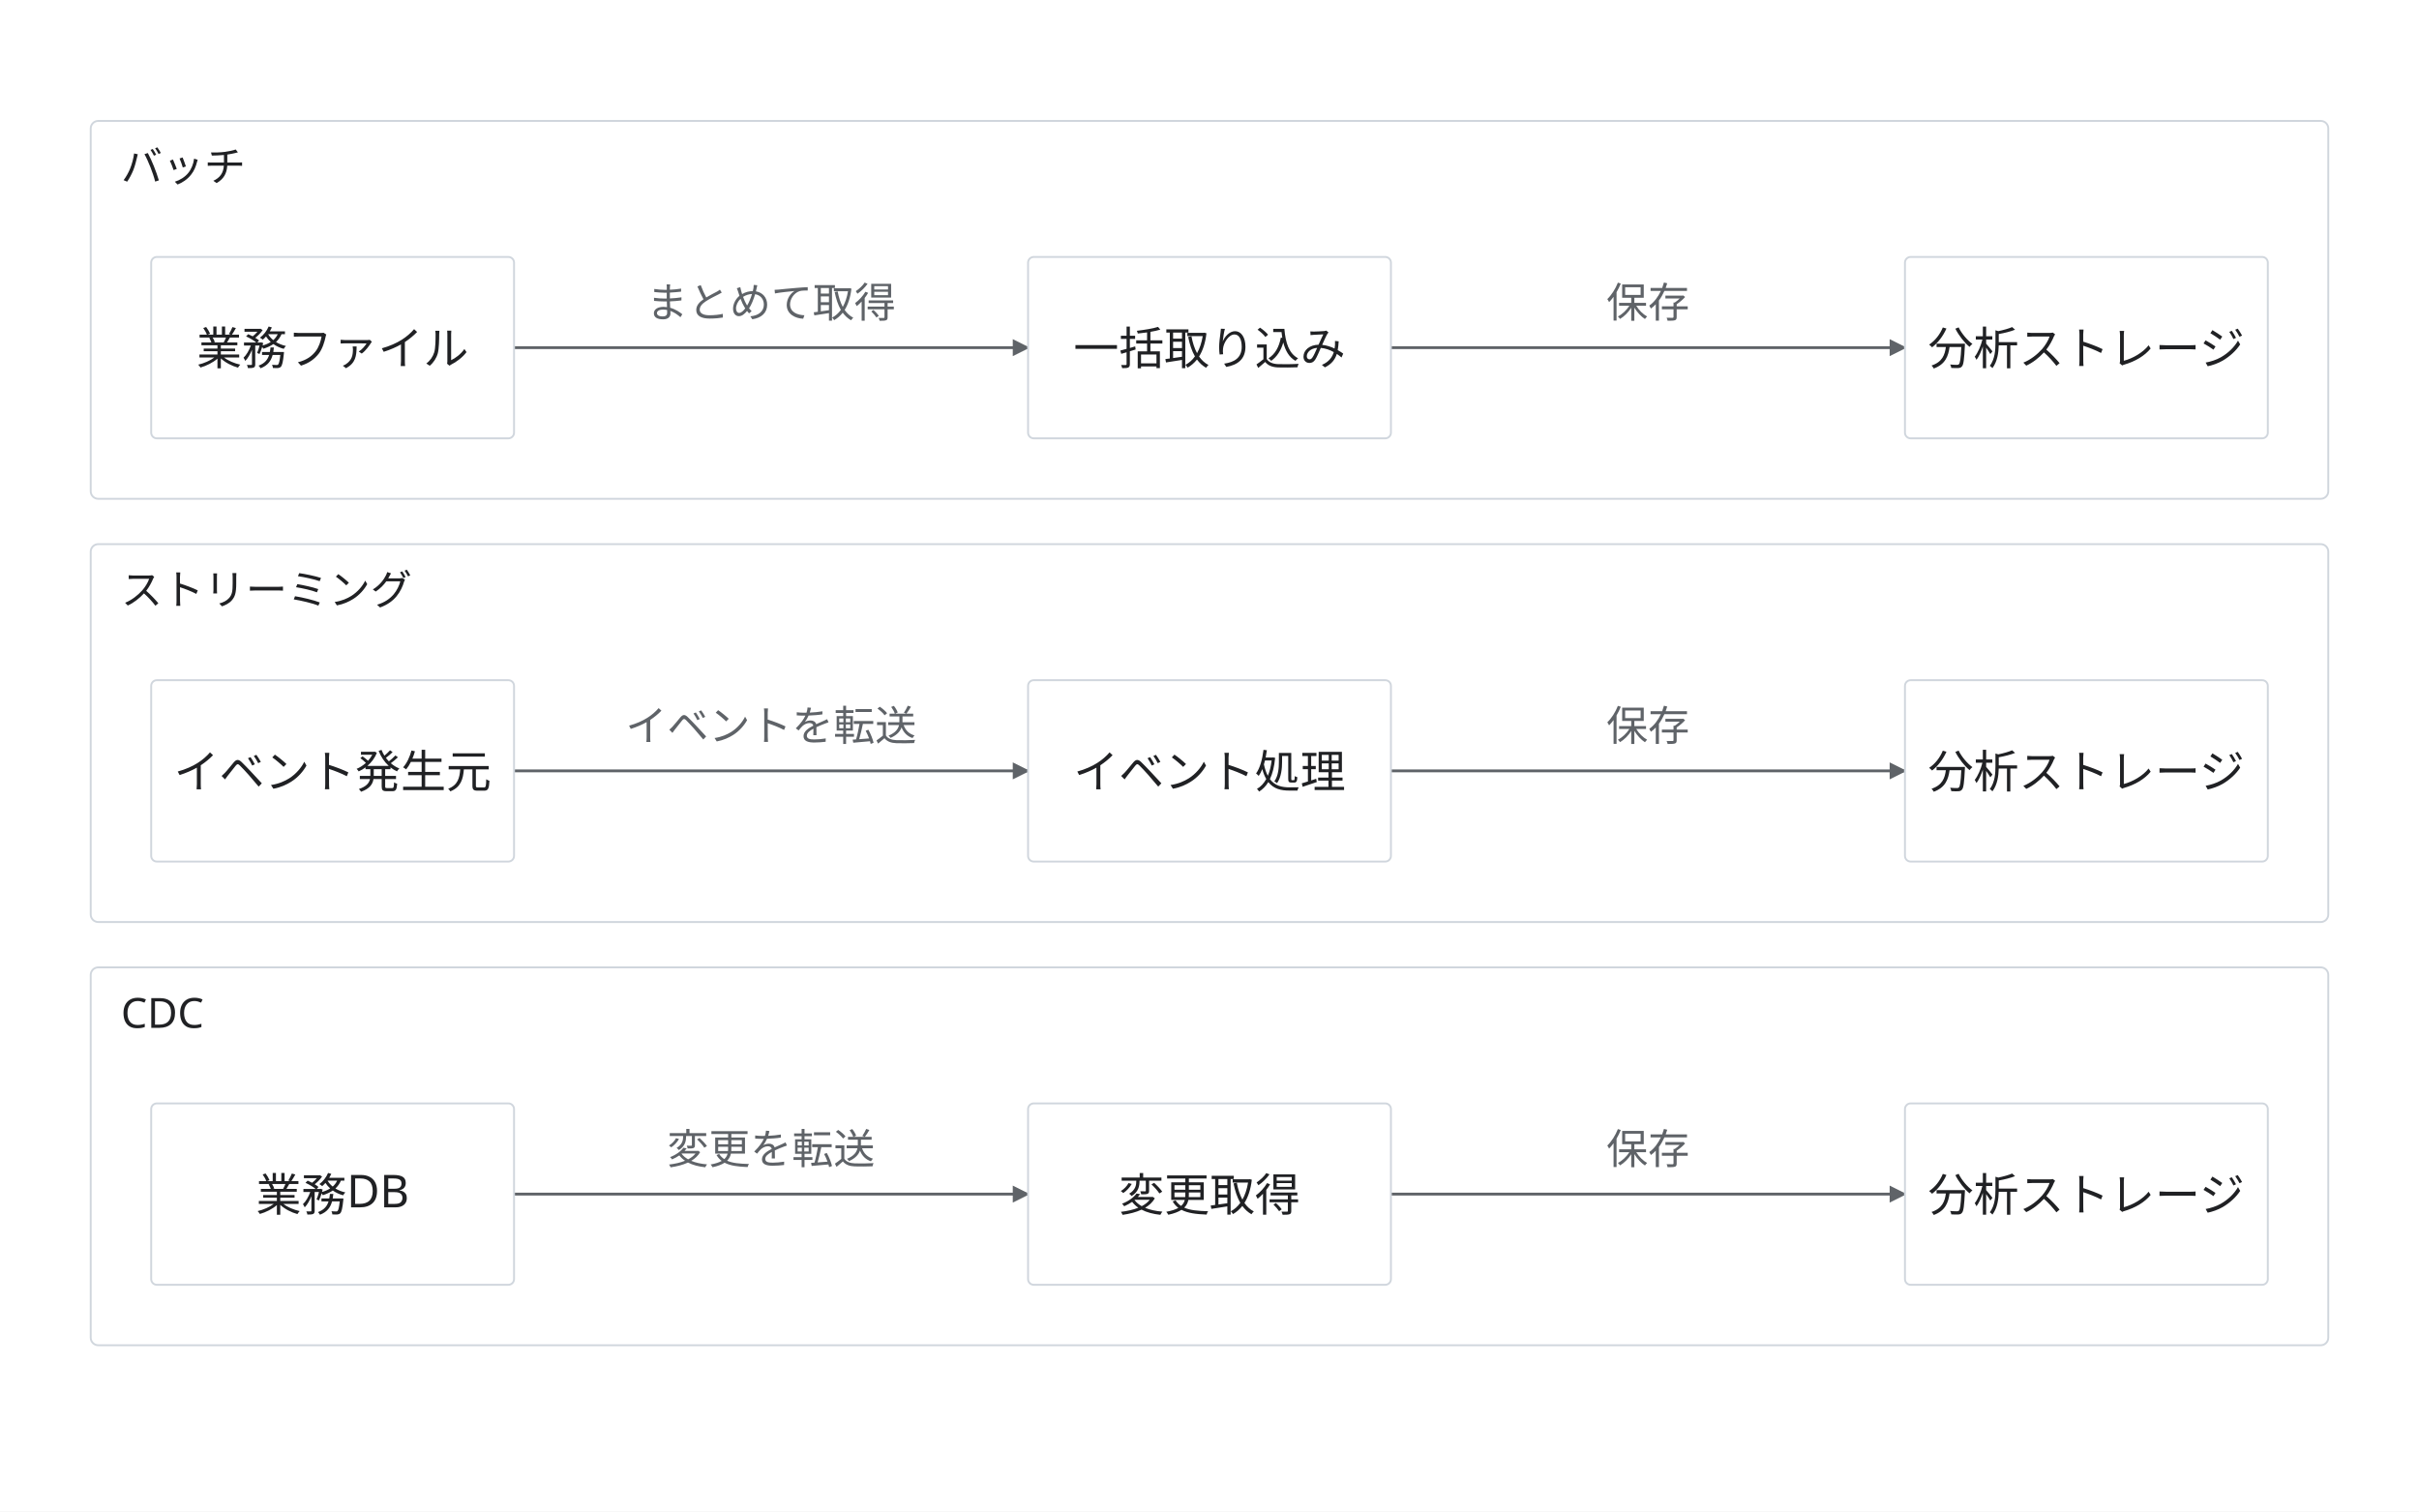
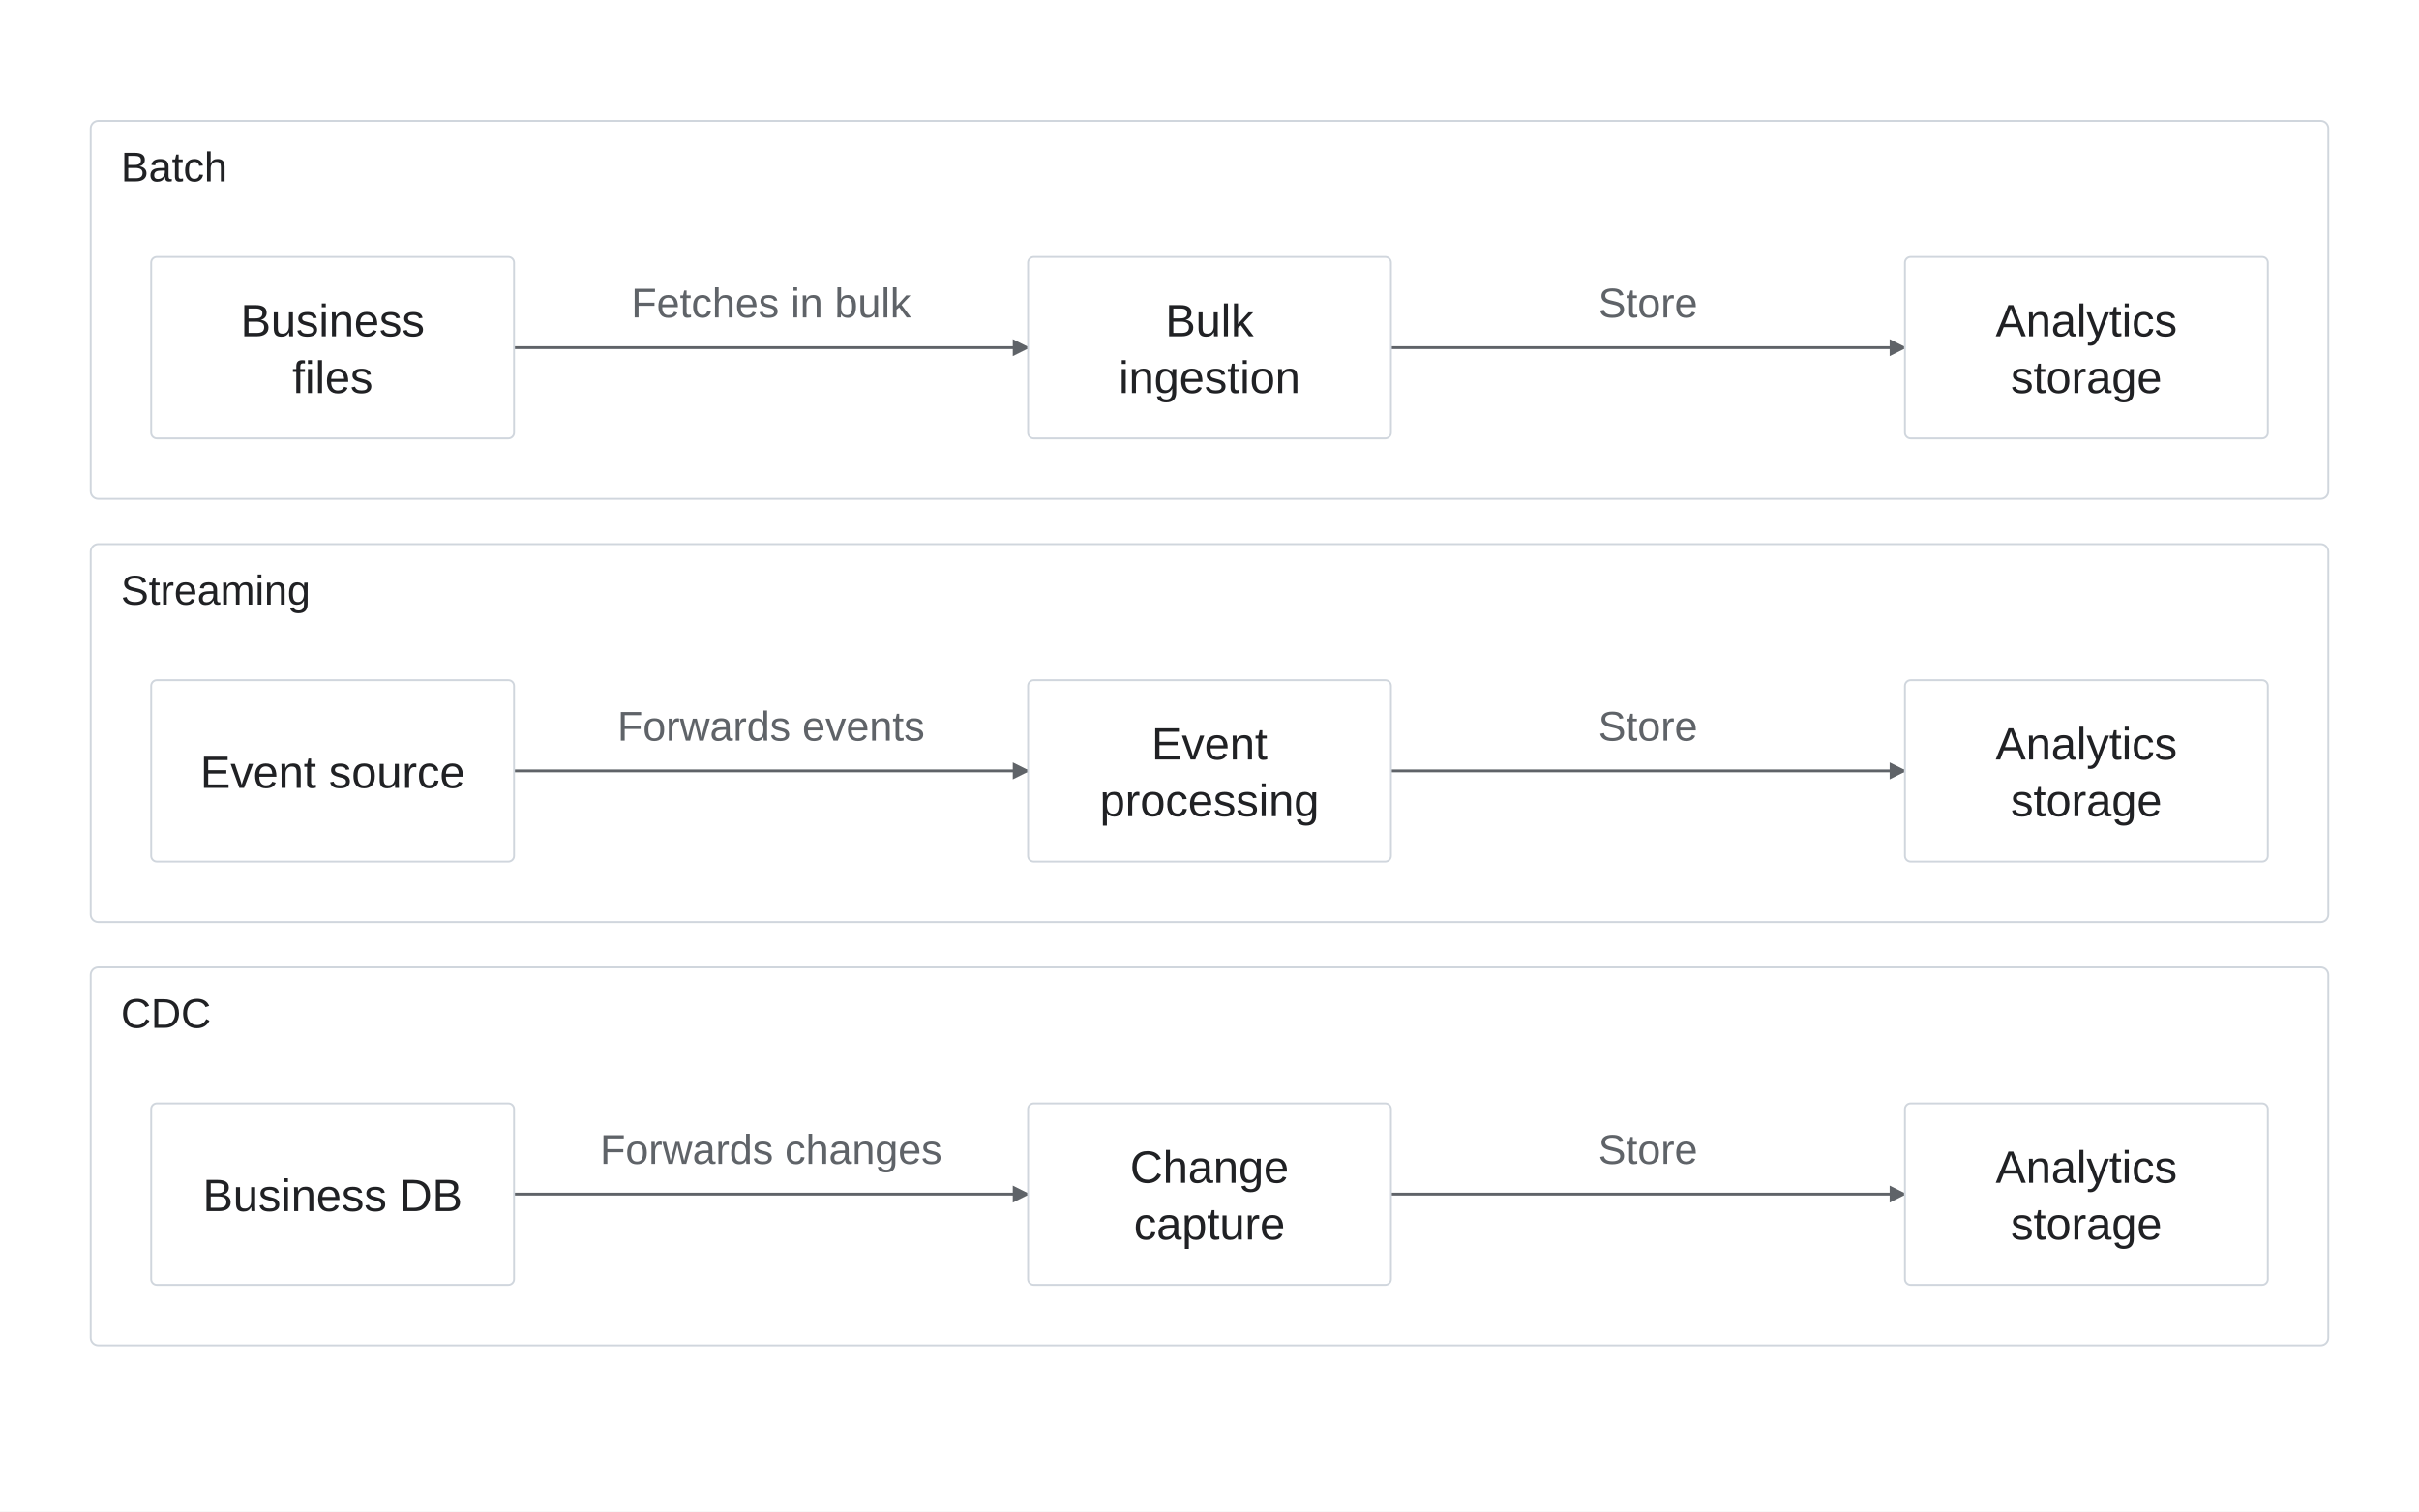
- <svg xmlns="http://www.w3.org/2000/svg" width="1280" height="800" viewBox="0 0 1280 800" role="img" aria-labelledby="title description" data-schema-version="2">
+ <svg xmlns="http://www.w3.org/2000/svg" width="1280" height="800" viewBox="0 0 1280 800" lang="en" xml:lang="en" role="img" aria-labelledby="title description" data-schema-version="2">
  <defs>
    <marker id="arrow" viewBox="0 0 10 10" refX="9" refY="5" markerWidth="6" markerHeight="6" orient="auto">
      <path d="M0 0L10 5L0 10Z" fill="#5F6368" />
    </marker>
  </defs>
-   <style>text{font-family:Noto Sans JP,Hiragino Sans,Yu Gothic,sans-serif;fill:#202124}</style>
+   <style>text{font-family:Helvetica Neue,Arial,Noto Sans,sans-serif;fill:#202124}</style>
  <rect width="1280" height="800" fill="#FFFFFF" />
  <g id="regions">
    <rect id="batch_lane" data-region-kind="functional" data-parent="" data-geometry="[48, 64, 1184, 200]" x="48" y="64" width="1184" height="200" fill="#FFFFFF" stroke="#D0D6DD" stroke-width="1" rx="4" />
    <rect id="streaming_lane" data-region-kind="functional" data-parent="" data-geometry="[48, 288, 1184, 200]" x="48" y="288" width="1184" height="200" fill="#FFFFFF" stroke="#D0D6DD" stroke-width="1" rx="4" />
    <rect id="cdc_lane" data-region-kind="functional" data-parent="" data-geometry="[48, 512, 1184, 200]" x="48" y="512" width="1184" height="200" fill="#FFFFFF" stroke="#D0D6DD" stroke-width="1" rx="4" />
  </g>
  <g id="connections">
    <g id="batch_ingest" data-source="batch_source" data-target="batch_process" data-kind="data" data-purpose="" data-interaction="transfer" data-transfer-mode="batch">
      <path d="M272 184 L544 184" fill="none" stroke="#5F6368" stroke-width="1.5" marker-end="url(#arrow)" />
    </g>
    <g id="batch_save" data-source="batch_process" data-target="batch_target" data-kind="data" data-purpose="" data-interaction="transfer" data-transfer-mode="batch">
      <path d="M736 184 L1008 184" fill="none" stroke="#5F6368" stroke-width="1.5" marker-end="url(#arrow)" />
    </g>
    <g id="streaming_ingest" data-source="streaming_source" data-target="streaming_process" data-kind="data" data-purpose="" data-interaction="transfer" data-transfer-mode="streaming">
      <path d="M272 408 L544 408" fill="none" stroke="#5F6368" stroke-width="1.5" marker-end="url(#arrow)" />
    </g>
    <g id="streaming_save" data-source="streaming_process" data-target="streaming_target" data-kind="data" data-purpose="" data-interaction="transfer" data-transfer-mode="streaming">
      <path d="M736 408 L1008 408" fill="none" stroke="#5F6368" stroke-width="1.5" marker-end="url(#arrow)" />
    </g>
    <g id="cdc_ingest" data-source="cdc_source" data-target="cdc_process" data-kind="data" data-purpose="" data-interaction="transfer" data-transfer-mode="cdc">
      <path d="M272 632 L544 632" fill="none" stroke="#5F6368" stroke-width="1.5" marker-end="url(#arrow)" />
    </g>
    <g id="cdc_save" data-source="cdc_process" data-target="cdc_target" data-kind="data" data-purpose="" data-interaction="transfer" data-transfer-mode="cdc">
      <path d="M736 632 L1008 632" fill="none" stroke="#5F6368" stroke-width="1.5" marker-end="url(#arrow)" />
    </g>
  </g>
  <g id="nodes">
    <g id="batch_source" data-kind="node" data-region="batch_lane" data-stage="" data-geometry="[80, 136, 192, 96]" data-basis="proposal">
      <rect x="80" y="136" width="192" height="96" fill="#FFFFFF" stroke="#D0D6DD" stroke-width="1" rx="3" />
    </g>
    <g id="batch_process" data-kind="node" data-region="batch_lane" data-stage="" data-geometry="[544, 136, 192, 96]" data-basis="proposal">
      <rect x="544" y="136" width="192" height="96" fill="#FFFFFF" stroke="#D0D6DD" stroke-width="1" rx="3" />
    </g>
    <g id="batch_target" data-kind="node" data-region="batch_lane" data-stage="" data-geometry="[1008, 136, 192, 96]" data-basis="proposal">
      <rect x="1008" y="136" width="192" height="96" fill="#FFFFFF" stroke="#D0D6DD" stroke-width="1" rx="3" />
    </g>
    <g id="streaming_source" data-kind="node" data-region="streaming_lane" data-stage="" data-geometry="[80, 360, 192, 96]" data-basis="proposal">
      <rect x="80" y="360" width="192" height="96" fill="#FFFFFF" stroke="#D0D6DD" stroke-width="1" rx="3" />
    </g>
    <g id="streaming_process" data-kind="node" data-region="streaming_lane" data-stage="" data-geometry="[544, 360, 192, 96]" data-basis="proposal">
      <rect x="544" y="360" width="192" height="96" fill="#FFFFFF" stroke="#D0D6DD" stroke-width="1" rx="3" />
    </g>
    <g id="streaming_target" data-kind="node" data-region="streaming_lane" data-stage="" data-geometry="[1008, 360, 192, 96]" data-basis="proposal">
      <rect x="1008" y="360" width="192" height="96" fill="#FFFFFF" stroke="#D0D6DD" stroke-width="1" rx="3" />
    </g>
    <g id="cdc_source" data-kind="node" data-region="cdc_lane" data-stage="" data-geometry="[80, 584, 192, 96]" data-basis="proposal">
      <rect x="80" y="584" width="192" height="96" fill="#FFFFFF" stroke="#D0D6DD" stroke-width="1" rx="3" />
    </g>
    <g id="cdc_process" data-kind="node" data-region="cdc_lane" data-stage="" data-geometry="[544, 584, 192, 96]" data-basis="proposal">
      <rect x="544" y="584" width="192" height="96" fill="#FFFFFF" stroke="#D0D6DD" stroke-width="1" rx="3" />
    </g>
    <g id="cdc_target" data-kind="node" data-region="cdc_lane" data-stage="" data-geometry="[1008, 584, 192, 96]" data-basis="proposal">
      <rect x="1008" y="584" width="192" height="96" fill="#FFFFFF" stroke="#D0D6DD" stroke-width="1" rx="3" />
    </g>
  </g>
  <g id="labels">
-     <text id="batch_lane_label_0" x="64" y="96" font-size="22" font-weight="400" text-anchor="start" style="fill:#202124" data-text-box="[64, 74, 66, 24]">バッチ</text>
-     <text id="streaming_lane_label_0" x="64" y="320" font-size="22" font-weight="400" text-anchor="start" style="fill:#202124" data-text-box="[64, 298, 154, 24]">ストリーミング</text>
+     <text id="batch_lane_label_0" x="64" y="96" font-size="22" font-weight="400" text-anchor="start" style="fill:#202124" data-text-box="[64, 74, 60.5, 24]">Batch</text>
+     <text id="streaming_lane_label_0" x="64" y="320" font-size="22" font-weight="400" text-anchor="start" style="fill:#202124" data-text-box="[64, 298, 108.89999999999998, 24]">Streaming</text>
    <text id="cdc_lane_label_0" x="64" y="544" font-size="22" font-weight="400" text-anchor="start" style="fill:#202124" data-text-box="[64, 522, 36.300000000000004, 24]">CDC</text>
-     <rect x="338" y="144" width="140" height="28" fill="#FFFFFF" />
-     <text id="batch_ingest_label_0" x="408" y="168" font-size="22" font-weight="400" text-anchor="middle" style="fill:#5F6368" data-text-box="[342, 146, 132, 24]">まとめて取得</text>
-     <rect x="846" y="144" width="52" height="28" fill="#FFFFFF" />
-     <text id="batch_save_label_0" x="872" y="168" font-size="22" font-weight="400" text-anchor="middle" style="fill:#5F6368" data-text-box="[850, 146, 44, 24]">保存</text>
-     <rect x="327" y="368" width="162" height="28" fill="#FFFFFF" />
-     <text id="streaming_ingest_label_0" x="408" y="392" font-size="22" font-weight="400" text-anchor="middle" style="fill:#5F6368" data-text-box="[331, 370, 154, 24]">イベントを転送</text>
-     <rect x="846" y="368" width="52" height="28" fill="#FFFFFF" />
-     <text id="streaming_save_label_0" x="872" y="392" font-size="22" font-weight="400" text-anchor="middle" style="fill:#5F6368" data-text-box="[850, 370, 44, 24]">保存</text>
-     <rect x="349" y="592" width="118" height="28" fill="#FFFFFF" />
-     <text id="cdc_ingest_label_0" x="408" y="616" font-size="22" font-weight="400" text-anchor="middle" style="fill:#5F6368" data-text-box="[353, 594, 110, 24]">変更を転送</text>
-     <rect x="846" y="592" width="52" height="28" fill="#FFFFFF" />
-     <text id="cdc_save_label_0" x="872" y="616" font-size="22" font-weight="400" text-anchor="middle" style="fill:#5F6368" data-text-box="[850, 594, 44, 24]">保存</text>
-     <text id="batch_source_name_0" x="176" y="193" font-size="24" font-weight="400" text-anchor="middle" style="fill:#202124" data-text-box="[104, 169, 144, 26]">業務ファイル</text>
-     <text id="batch_process_name_0" x="640" y="193" font-size="24" font-weight="400" text-anchor="middle" style="fill:#202124" data-text-box="[568, 169, 144, 26]">一括取り込み</text>
-     <text id="batch_target_name_0" x="1104" y="193" font-size="24" font-weight="400" text-anchor="middle" style="fill:#202124" data-text-box="[1020, 169, 168, 26]">分析ストレージ</text>
-     <text id="streaming_source_name_0" x="176" y="417" font-size="24" font-weight="400" text-anchor="middle" style="fill:#202124" data-text-box="[92, 393, 168, 26]">イベント発生元</text>
-     <text id="streaming_process_name_0" x="640" y="417" font-size="24" font-weight="400" text-anchor="middle" style="fill:#202124" data-text-box="[568, 393, 144, 26]">イベント処理</text>
-     <text id="streaming_target_name_0" x="1104" y="417" font-size="24" font-weight="400" text-anchor="middle" style="fill:#202124" data-text-box="[1020, 393, 168, 26]">分析ストレージ</text>
-     <text id="cdc_source_name_0" x="176" y="641" font-size="24" font-weight="400" text-anchor="middle" style="fill:#202124" data-text-box="[138.8, 617, 74.39999999999999, 26]">業務DB</text>
-     <text id="cdc_process_name_0" x="640" y="641" font-size="24" font-weight="400" text-anchor="middle" style="fill:#202124" data-text-box="[592, 617, 96, 26]">変更取得</text>
-     <text id="cdc_target_name_0" x="1104" y="641" font-size="24" font-weight="400" text-anchor="middle" style="fill:#202124" data-text-box="[1020, 617, 168, 26]">分析ストレージ</text>
+     <rect x="313.25" y="144" width="189.5" height="28" fill="#FFFFFF" />
+     <text id="batch_ingest_label_0" x="408" y="168" font-size="22" font-weight="400" text-anchor="middle" style="fill:#5F6368" data-text-box="[317.25, 146, 181.49999999999997, 24]">Fetches in bulk</text>
+     <rect x="837.75" y="144" width="68.5" height="28" fill="#FFFFFF" />
+     <text id="batch_save_label_0" x="872" y="168" font-size="22" font-weight="400" text-anchor="middle" style="fill:#5F6368" data-text-box="[841.75, 146, 60.5, 24]">Store</text>
+     <rect x="313.25" y="368" width="189.5" height="28" fill="#FFFFFF" />
+     <text id="streaming_ingest_label_0" x="408" y="392" font-size="22" font-weight="400" text-anchor="middle" style="fill:#5F6368" data-text-box="[317.25, 370, 181.49999999999997, 24]">Forwards events</text>
+     <rect x="837.75" y="368" width="68.5" height="28" fill="#FFFFFF" />
+     <text id="streaming_save_label_0" x="872" y="392" font-size="22" font-weight="400" text-anchor="middle" style="fill:#5F6368" data-text-box="[841.75, 370, 60.5, 24]">Store</text>
+     <rect x="307.2" y="592" width="201.6" height="28" fill="#FFFFFF" />
+     <text id="cdc_ingest_label_0" x="408" y="616" font-size="22" font-weight="400" text-anchor="middle" style="fill:#5F6368" data-text-box="[311.20000000000005, 594, 193.59999999999997, 24]">Forwards changes</text>
+     <rect x="837.75" y="592" width="68.5" height="28" fill="#FFFFFF" />
+     <text id="cdc_save_label_0" x="872" y="616" font-size="22" font-weight="400" text-anchor="middle" style="fill:#5F6368" data-text-box="[841.75, 594, 60.5, 24]">Store</text>
+     <text id="batch_source_name_0" x="176" y="178" font-size="24" font-weight="400" text-anchor="middle" style="fill:#202124" data-text-box="[123.2, 154, 105.6, 26]">Business</text>
+     <text id="batch_source_name_1" x="176" y="208" font-size="24" font-weight="400" text-anchor="middle" style="fill:#202124" data-text-box="[143, 184, 66, 26]">files</text>
+     <text id="batch_process_name_0" x="640" y="178" font-size="24" font-weight="400" text-anchor="middle" style="fill:#202124" data-text-box="[613.6, 154, 52.800000000000004, 26]">Bulk</text>
+     <text id="batch_process_name_1" x="640" y="208" font-size="24" font-weight="400" text-anchor="middle" style="fill:#202124" data-text-box="[580.6, 184, 118.79999999999998, 26]">ingestion</text>
+     <text id="batch_target_name_0" x="1104" y="178" font-size="24" font-weight="400" text-anchor="middle" style="fill:#202124" data-text-box="[1044.6, 154, 118.79999999999998, 26]">Analytics</text>
+     <text id="batch_target_name_1" x="1104" y="208" font-size="24" font-weight="400" text-anchor="middle" style="fill:#202124" data-text-box="[1057.8, 184, 92.39999999999999, 26]">storage</text>
+     <text id="streaming_source_name_0" x="176" y="417" font-size="24" font-weight="400" text-anchor="middle" style="fill:#202124" data-text-box="[96.80000000000001, 393, 158.39999999999998, 26]">Event source</text>
+     <text id="streaming_process_name_0" x="640" y="402" font-size="24" font-weight="400" text-anchor="middle" style="fill:#202124" data-text-box="[607, 378, 66, 26]">Event</text>
+     <text id="streaming_process_name_1" x="640" y="432" font-size="24" font-weight="400" text-anchor="middle" style="fill:#202124" data-text-box="[574, 408, 131.99999999999997, 26]">processing</text>
+     <text id="streaming_target_name_0" x="1104" y="402" font-size="24" font-weight="400" text-anchor="middle" style="fill:#202124" data-text-box="[1044.6, 378, 118.79999999999998, 26]">Analytics</text>
+     <text id="streaming_target_name_1" x="1104" y="432" font-size="24" font-weight="400" text-anchor="middle" style="fill:#202124" data-text-box="[1057.8, 408, 92.39999999999999, 26]">storage</text>
+     <text id="cdc_source_name_0" x="176" y="641" font-size="24" font-weight="400" text-anchor="middle" style="fill:#202124" data-text-box="[103.4, 617, 145.2, 26]">Business DB</text>
+     <text id="cdc_process_name_0" x="640" y="626" font-size="24" font-weight="400" text-anchor="middle" style="fill:#202124" data-text-box="[600.4, 602, 79.19999999999999, 26]">Change</text>
+     <text id="cdc_process_name_1" x="640" y="656" font-size="24" font-weight="400" text-anchor="middle" style="fill:#202124" data-text-box="[593.8, 632, 92.39999999999999, 26]">capture</text>
+     <text id="cdc_target_name_0" x="1104" y="626" font-size="24" font-weight="400" text-anchor="middle" style="fill:#202124" data-text-box="[1044.6, 602, 118.79999999999998, 26]">Analytics</text>
+     <text id="cdc_target_name_1" x="1104" y="656" font-size="24" font-weight="400" text-anchor="middle" style="fill:#202124" data-text-box="[1057.8, 632, 92.39999999999999, 26]">storage</text>
  </g>
</svg>
